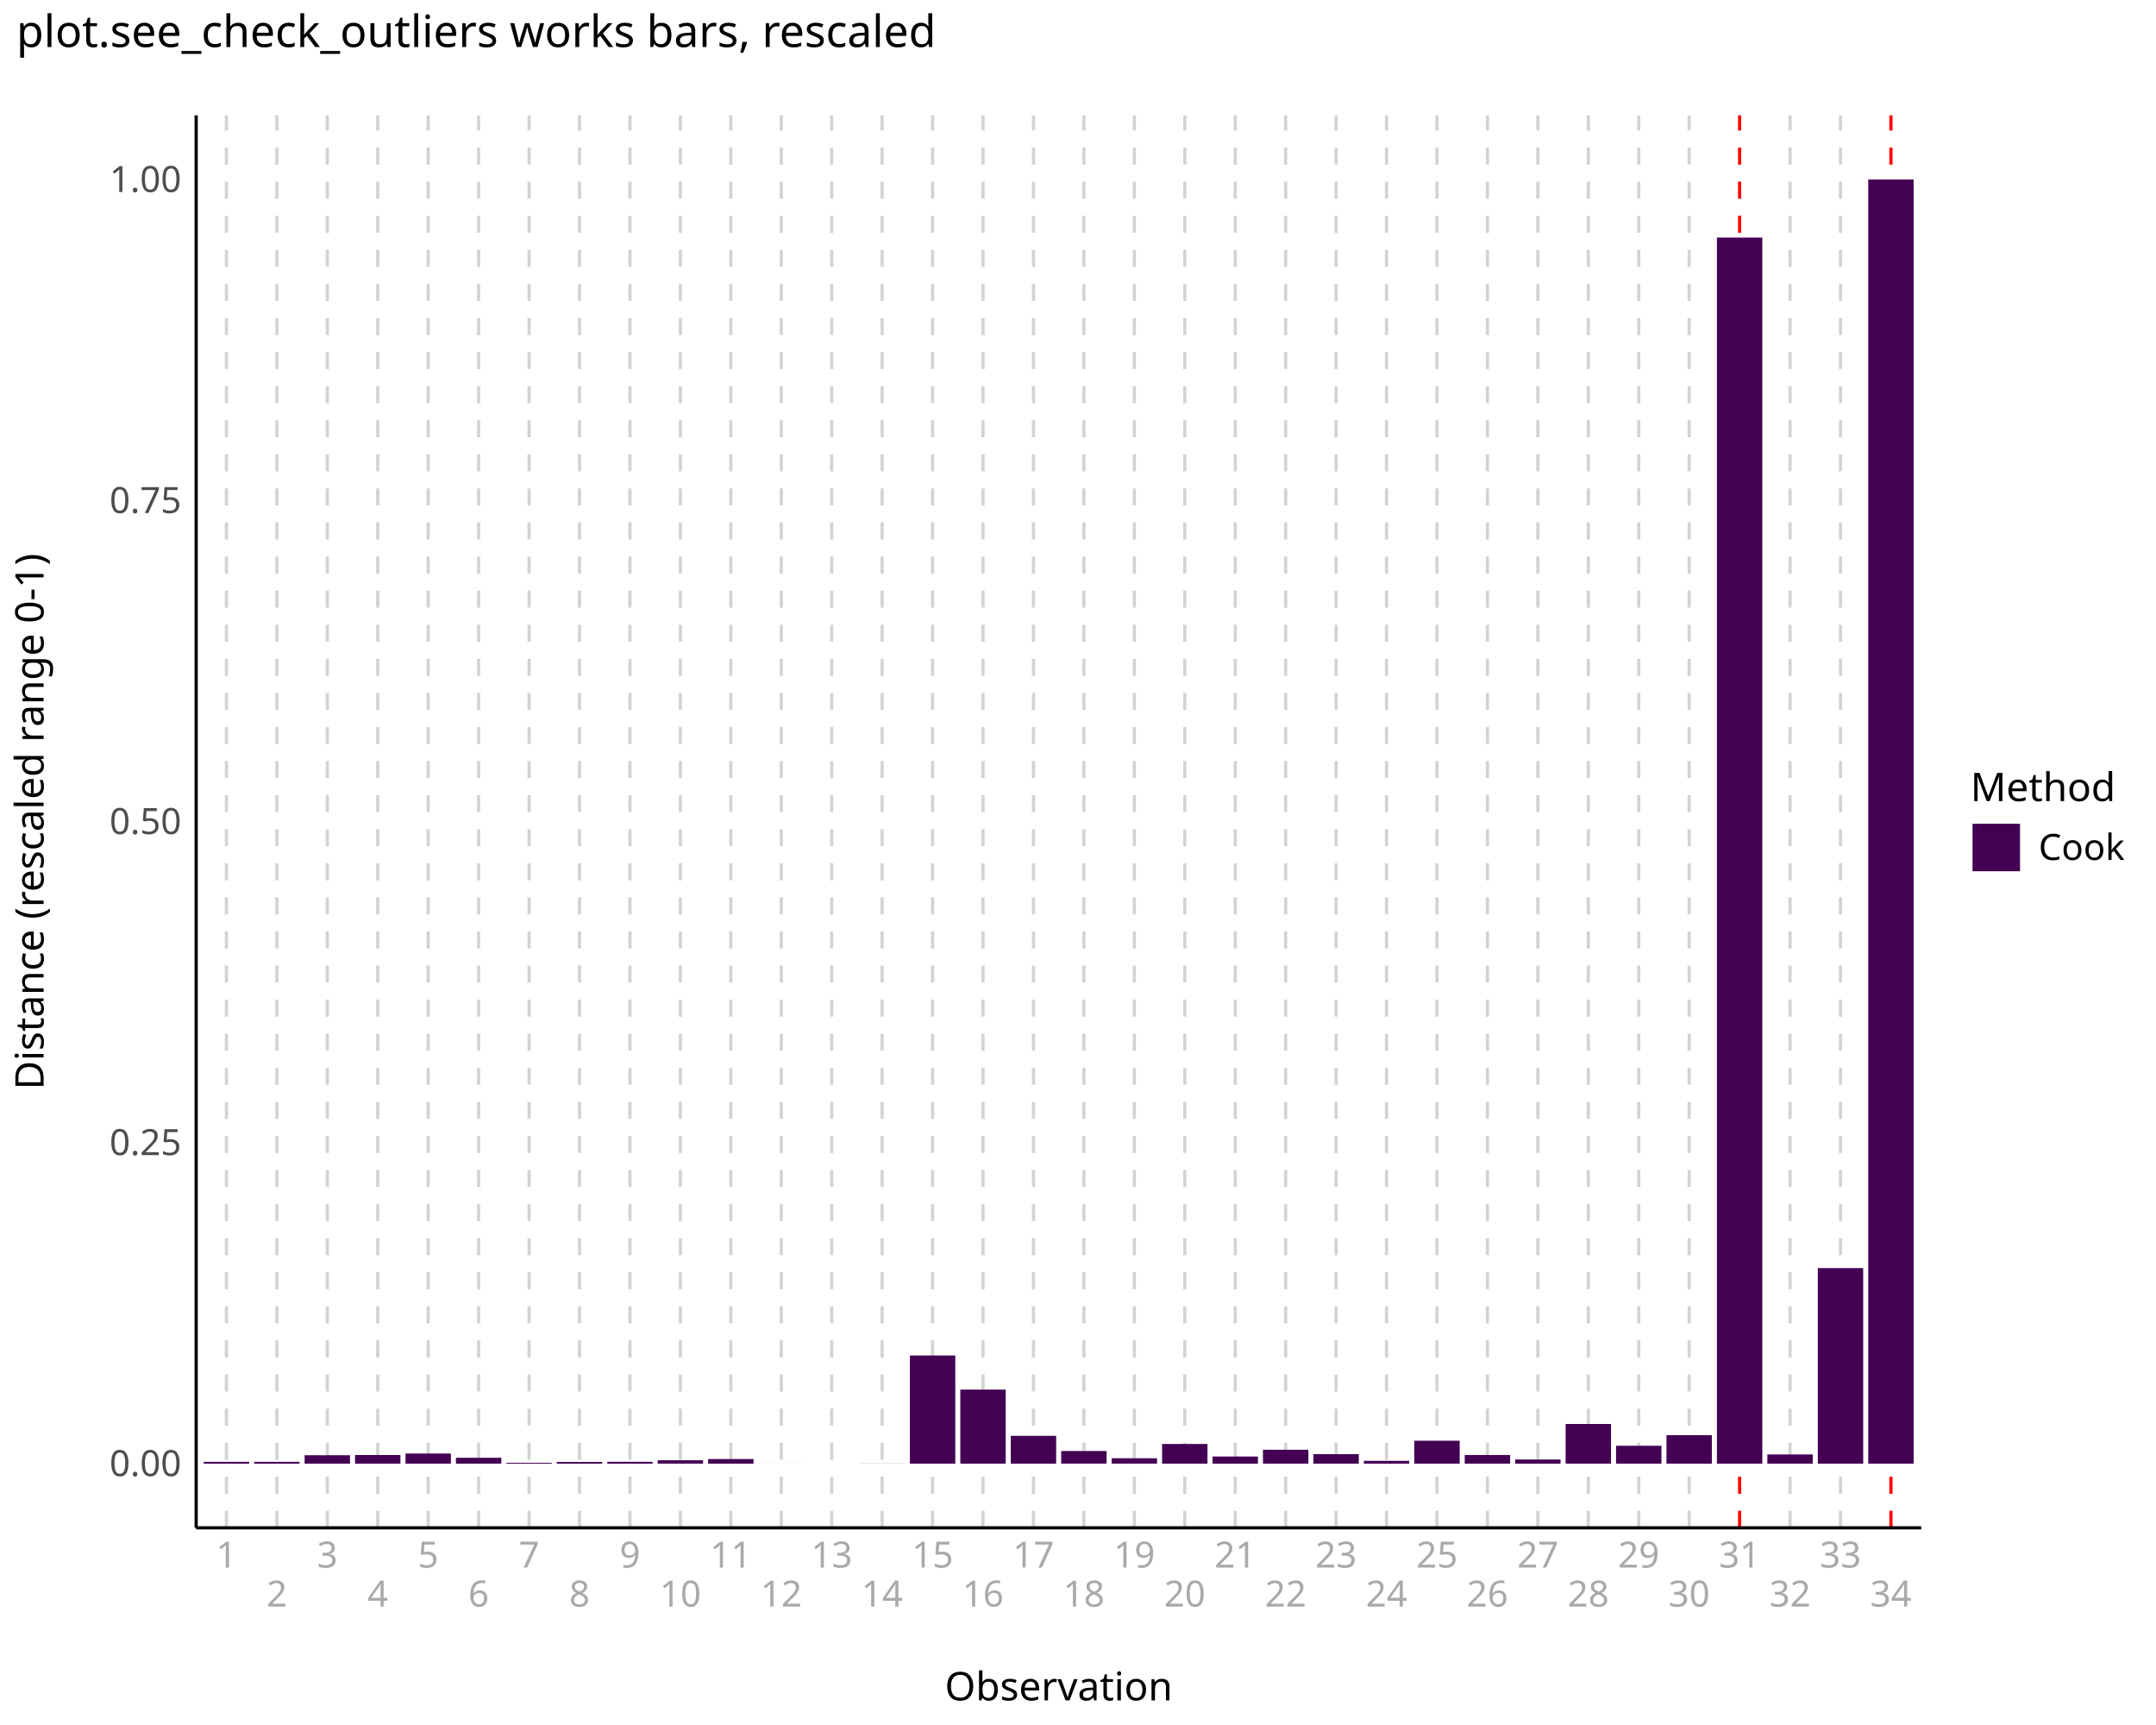
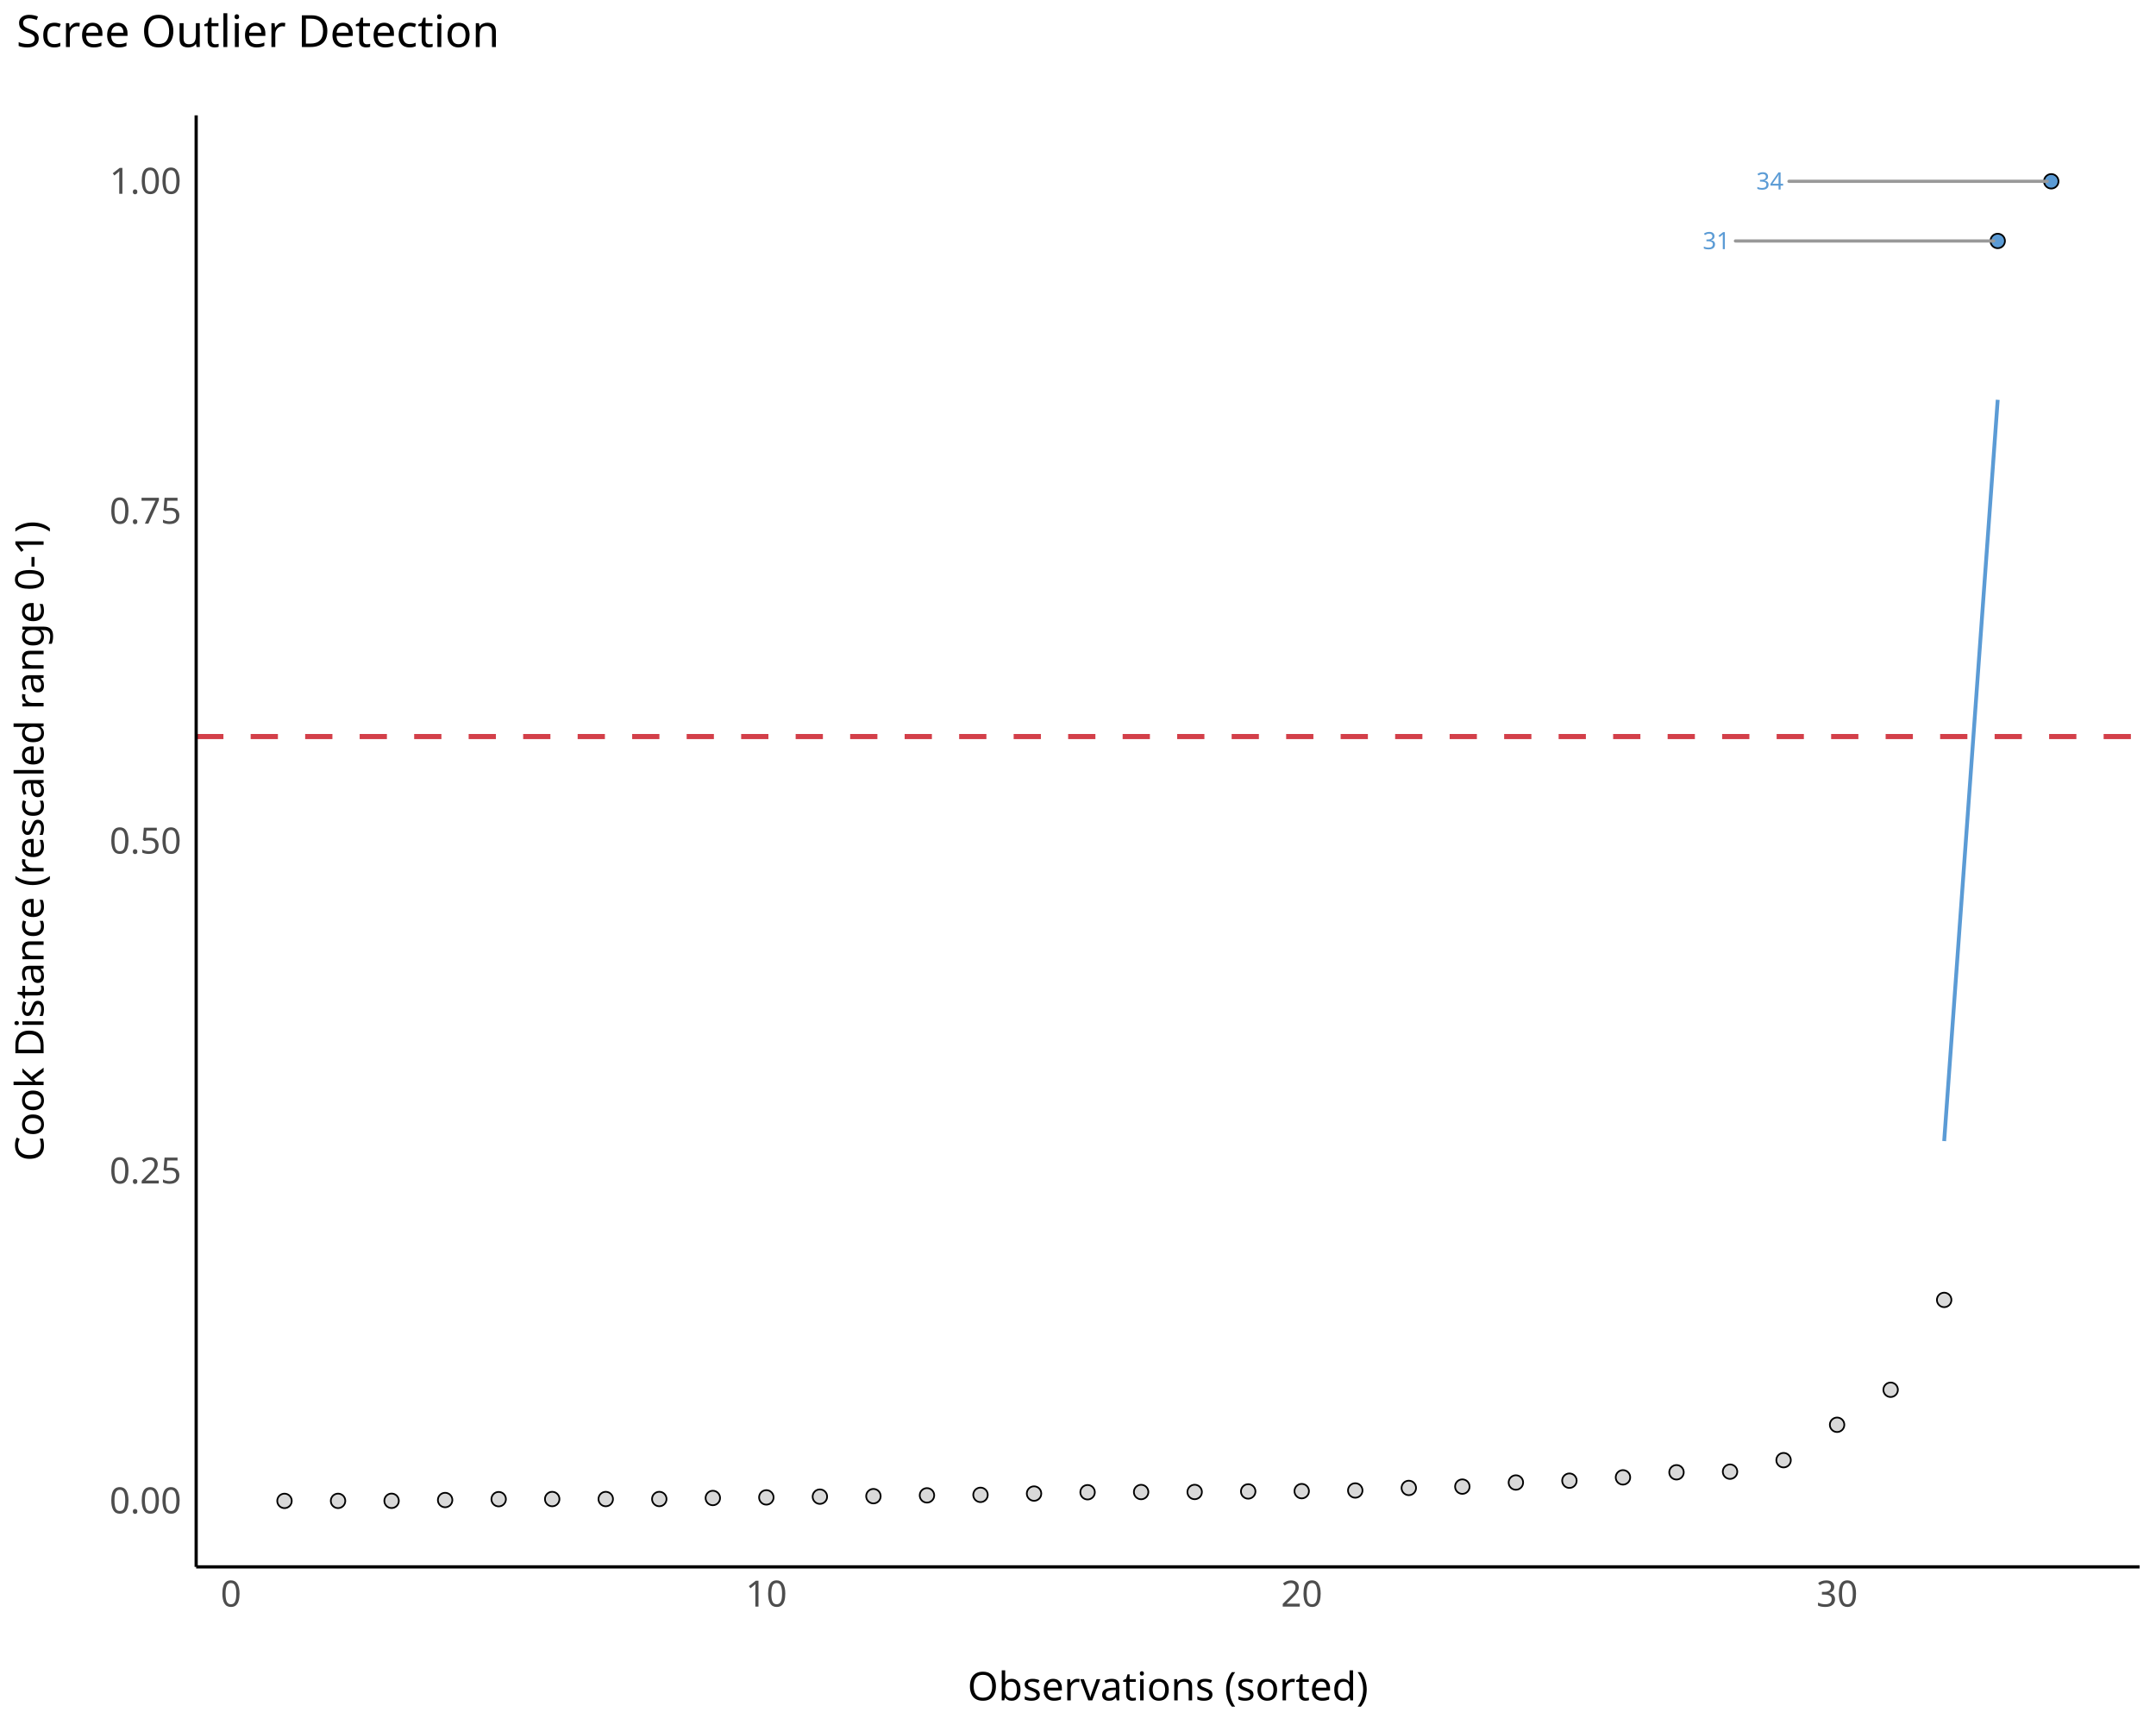
<svg xmlns="http://www.w3.org/2000/svg" class="svglite" data-engine-version="2.0" width="720.00pt" height="576.00pt" viewBox="0 0 720.00 576.00">
  <defs>
    <style type="text/css">
    .svglite line, .svglite polyline, .svglite polygon, .svglite path, .svglite rect, .svglite circle {
      fill: none;
      stroke: #000000;
      stroke-linecap: round;
      stroke-linejoin: round;
      stroke-miterlimit: 10.00;
    }
  </style>
  </defs>
  <rect width="100%" height="100%" style="stroke: none; fill: #FFFFFF;" />
  <defs>
    <clipPath id="cpMC4wMHw3MjAuMDB8MC4wMHw1NzYuMDA=">
      <rect x="0.00" y="0.00" width="720.00" height="576.00" />
    </clipPath>
  </defs>
  <g clip-path="url(#cpMC4wMHw3MjAuMDB8MC4wMHw1NzYuMDA=)">
    <rect x="0" y="0.00" width="720.00" height="576.00" style="stroke-width: 1.07; stroke: #FFFFFF; fill: #FFFFFF;" />
  </g>
  <defs>
-     <clipPath id="cpNjUuNTF8NjQxLjU5fDM4LjUxfDUxMC4xNw==">
-       <rect x="65.51" y="38.51" width="576.07" height="471.66" />
+     <clipPath id="cpNjUuNTF8NzE0LjUyfDM4LjUxfDUyMy4yMA==">
+       <rect x="65.51" y="38.51" width="649.01" height="484.69" />
    </clipPath>
  </defs>
-   <g clip-path="url(#cpNjUuNTF8NjQxLjU5fDM4LjUxfDUxMC4xNw==)">
-     <rect x="65.51" y="38.51" width="576.07" height="471.66" style="stroke-width: 1.07; stroke: none; fill: #FFFFFF;" />
-     <polyline points="75.62,510.17 75.62,38.51 " style="stroke-width: 1.07; stroke: #D3D3D3; stroke-dasharray: 5.69,5.69; stroke-linecap: butt;" />
-     <polyline points="92.46,510.17 92.46,38.51 " style="stroke-width: 1.07; stroke: #D3D3D3; stroke-dasharray: 5.69,5.69; stroke-linecap: butt;" />
-     <polyline points="109.31,510.17 109.31,38.51 " style="stroke-width: 1.07; stroke: #D3D3D3; stroke-dasharray: 5.69,5.69; stroke-linecap: butt;" />
-     <polyline points="126.15,510.17 126.15,38.51 " style="stroke-width: 1.07; stroke: #D3D3D3; stroke-dasharray: 5.69,5.69; stroke-linecap: butt;" />
-     <polyline points="143.00,510.17 143.00,38.51 " style="stroke-width: 1.07; stroke: #D3D3D3; stroke-dasharray: 5.69,5.69; stroke-linecap: butt;" />
-     <polyline points="159.84,510.17 159.84,38.51 " style="stroke-width: 1.07; stroke: #D3D3D3; stroke-dasharray: 5.69,5.69; stroke-linecap: butt;" />
-     <polyline points="176.69,510.17 176.69,38.51 " style="stroke-width: 1.07; stroke: #D3D3D3; stroke-dasharray: 5.69,5.69; stroke-linecap: butt;" />
-     <polyline points="193.53,510.17 193.53,38.51 " style="stroke-width: 1.07; stroke: #D3D3D3; stroke-dasharray: 5.69,5.69; stroke-linecap: butt;" />
-     <polyline points="210.37,510.17 210.37,38.51 " style="stroke-width: 1.07; stroke: #D3D3D3; stroke-dasharray: 5.69,5.69; stroke-linecap: butt;" />
-     <polyline points="227.22,510.17 227.22,38.51 " style="stroke-width: 1.07; stroke: #D3D3D3; stroke-dasharray: 5.69,5.69; stroke-linecap: butt;" />
-     <polyline points="244.06,510.17 244.06,38.51 " style="stroke-width: 1.07; stroke: #D3D3D3; stroke-dasharray: 5.69,5.69; stroke-linecap: butt;" />
-     <polyline points="260.91,510.17 260.91,38.51 " style="stroke-width: 1.07; stroke: #D3D3D3; stroke-dasharray: 5.69,5.69; stroke-linecap: butt;" />
-     <polyline points="277.75,510.17 277.75,38.51 " style="stroke-width: 1.07; stroke: #D3D3D3; stroke-dasharray: 5.69,5.69; stroke-linecap: butt;" />
-     <polyline points="294.60,510.17 294.60,38.51 " style="stroke-width: 1.07; stroke: #D3D3D3; stroke-dasharray: 5.69,5.69; stroke-linecap: butt;" />
-     <polyline points="311.44,510.17 311.44,38.51 " style="stroke-width: 1.07; stroke: #D3D3D3; stroke-dasharray: 5.69,5.69; stroke-linecap: butt;" />
-     <polyline points="328.28,510.17 328.28,38.51 " style="stroke-width: 1.07; stroke: #D3D3D3; stroke-dasharray: 5.69,5.69; stroke-linecap: butt;" />
-     <polyline points="345.13,510.17 345.13,38.51 " style="stroke-width: 1.07; stroke: #D3D3D3; stroke-dasharray: 5.69,5.69; stroke-linecap: butt;" />
-     <polyline points="361.97,510.17 361.97,38.51 " style="stroke-width: 1.07; stroke: #D3D3D3; stroke-dasharray: 5.69,5.69; stroke-linecap: butt;" />
-     <polyline points="378.82,510.17 378.82,38.51 " style="stroke-width: 1.07; stroke: #D3D3D3; stroke-dasharray: 5.69,5.69; stroke-linecap: butt;" />
-     <polyline points="395.66,510.17 395.66,38.51 " style="stroke-width: 1.07; stroke: #D3D3D3; stroke-dasharray: 5.69,5.69; stroke-linecap: butt;" />
-     <polyline points="412.51,510.17 412.51,38.51 " style="stroke-width: 1.07; stroke: #D3D3D3; stroke-dasharray: 5.69,5.69; stroke-linecap: butt;" />
-     <polyline points="429.35,510.17 429.35,38.51 " style="stroke-width: 1.07; stroke: #D3D3D3; stroke-dasharray: 5.69,5.69; stroke-linecap: butt;" />
-     <polyline points="446.19,510.17 446.19,38.51 " style="stroke-width: 1.07; stroke: #D3D3D3; stroke-dasharray: 5.69,5.69; stroke-linecap: butt;" />
-     <polyline points="463.04,510.17 463.04,38.51 " style="stroke-width: 1.07; stroke: #D3D3D3; stroke-dasharray: 5.69,5.69; stroke-linecap: butt;" />
-     <polyline points="479.88,510.17 479.88,38.51 " style="stroke-width: 1.07; stroke: #D3D3D3; stroke-dasharray: 5.69,5.69; stroke-linecap: butt;" />
-     <polyline points="496.73,510.17 496.73,38.51 " style="stroke-width: 1.07; stroke: #D3D3D3; stroke-dasharray: 5.69,5.69; stroke-linecap: butt;" />
-     <polyline points="513.57,510.17 513.57,38.51 " style="stroke-width: 1.07; stroke: #D3D3D3; stroke-dasharray: 5.69,5.69; stroke-linecap: butt;" />
-     <polyline points="530.42,510.17 530.42,38.51 " style="stroke-width: 1.07; stroke: #D3D3D3; stroke-dasharray: 5.69,5.69; stroke-linecap: butt;" />
-     <polyline points="547.26,510.17 547.26,38.51 " style="stroke-width: 1.07; stroke: #D3D3D3; stroke-dasharray: 5.69,5.69; stroke-linecap: butt;" />
-     <polyline points="564.10,510.17 564.10,38.51 " style="stroke-width: 1.07; stroke: #D3D3D3; stroke-dasharray: 5.69,5.69; stroke-linecap: butt;" />
-     <polyline points="580.95,510.17 580.95,38.51 " style="stroke-width: 1.07; stroke: #FF0000; stroke-dasharray: 5.69,5.69; stroke-linecap: butt;" />
-     <polyline points="597.79,510.17 597.79,38.51 " style="stroke-width: 1.07; stroke: #D3D3D3; stroke-dasharray: 5.69,5.69; stroke-linecap: butt;" />
-     <polyline points="614.64,510.17 614.64,38.51 " style="stroke-width: 1.07; stroke: #D3D3D3; stroke-dasharray: 5.69,5.69; stroke-linecap: butt;" />
-     <polyline points="631.48,510.17 631.48,38.51 " style="stroke-width: 1.07; stroke: #FF0000; stroke-dasharray: 5.69,5.69; stroke-linecap: butt;" />
-     <rect x="68.04" y="488.13" width="15.16" height="0.60" style="stroke-width: 1.07; stroke: none; stroke-linecap: butt; stroke-linejoin: miter; fill: #440154;" />
-     <rect x="84.88" y="488.13" width="15.16" height="0.60" style="stroke-width: 1.07; stroke: none; stroke-linecap: butt; stroke-linejoin: miter; fill: #440154;" />
-     <rect x="101.73" y="485.92" width="15.16" height="2.81" style="stroke-width: 1.07; stroke: none; stroke-linecap: butt; stroke-linejoin: miter; fill: #440154;" />
-     <rect x="118.57" y="485.85" width="15.16" height="2.88" style="stroke-width: 1.07; stroke: none; stroke-linecap: butt; stroke-linejoin: miter; fill: #440154;" />
-     <rect x="135.42" y="485.35" width="15.16" height="3.38" style="stroke-width: 1.07; stroke: none; stroke-linecap: butt; stroke-linejoin: miter; fill: #440154;" />
-     <rect x="152.26" y="486.77" width="15.16" height="1.96" style="stroke-width: 1.07; stroke: none; stroke-linecap: butt; stroke-linejoin: miter; fill: #440154;" />
-     <rect x="169.11" y="488.45" width="15.16" height="0.28" style="stroke-width: 1.07; stroke: none; stroke-linecap: butt; stroke-linejoin: miter; fill: #440154;" />
-     <rect x="185.95" y="488.16" width="15.16" height="0.57" style="stroke-width: 1.07; stroke: none; stroke-linecap: butt; stroke-linejoin: miter; fill: #440154;" />
-     <rect x="202.79" y="488.12" width="15.16" height="0.61" style="stroke-width: 1.07; stroke: none; stroke-linecap: butt; stroke-linejoin: miter; fill: #440154;" />
-     <rect x="219.64" y="487.59" width="15.16" height="1.13" style="stroke-width: 1.07; stroke: none; stroke-linecap: butt; stroke-linejoin: miter; fill: #440154;" />
-     <rect x="236.48" y="487.19" width="15.16" height="1.54" style="stroke-width: 1.07; stroke: none; stroke-linecap: butt; stroke-linejoin: miter; fill: #440154;" />
-     <rect x="253.33" y="488.72" width="15.16" height="0.009" style="stroke-width: 1.07; stroke: none; stroke-linecap: butt; stroke-linejoin: miter; fill: #440154;" />
-     <rect x="270.17" y="488.73" width="15.16" height="0.00" style="stroke-width: 1.07; stroke: none; stroke-linecap: butt; stroke-linejoin: miter; fill: #440154;" />
-     <rect x="287.02" y="488.70" width="15.16" height="0.028" style="stroke-width: 1.07; stroke: none; stroke-linecap: butt; stroke-linejoin: miter; fill: #440154;" />
-     <rect x="303.86" y="452.62" width="15.16" height="36.11" style="stroke-width: 1.07; stroke: none; stroke-linecap: butt; stroke-linejoin: miter; fill: #440154;" />
-     <rect x="320.70" y="464.00" width="15.16" height="24.73" style="stroke-width: 1.07; stroke: none; stroke-linecap: butt; stroke-linejoin: miter; fill: #440154;" />
-     <rect x="337.55" y="479.44" width="15.16" height="9.29" style="stroke-width: 1.07; stroke: none; stroke-linecap: butt; stroke-linejoin: miter; fill: #440154;" />
-     <rect x="354.39" y="484.51" width="15.16" height="4.21" style="stroke-width: 1.07; stroke: none; stroke-linecap: butt; stroke-linejoin: miter; fill: #440154;" />
-     <rect x="371.24" y="486.93" width="15.16" height="1.79" style="stroke-width: 1.07; stroke: none; stroke-linecap: butt; stroke-linejoin: miter; fill: #440154;" />
-     <rect x="388.08" y="482.16" width="15.16" height="6.57" style="stroke-width: 1.07; stroke: none; stroke-linecap: butt; stroke-linejoin: miter; fill: #440154;" />
-     <rect x="404.93" y="486.35" width="15.16" height="2.38" style="stroke-width: 1.07; stroke: none; stroke-linecap: butt; stroke-linejoin: miter; fill: #440154;" />
-     <rect x="421.77" y="484.09" width="15.16" height="4.64" style="stroke-width: 1.07; stroke: none; stroke-linecap: butt; stroke-linejoin: miter; fill: #440154;" />
-     <rect x="438.61" y="485.56" width="15.16" height="3.17" style="stroke-width: 1.07; stroke: none; stroke-linecap: butt; stroke-linejoin: miter; fill: #440154;" />
-     <rect x="455.46" y="487.79" width="15.16" height="0.94" style="stroke-width: 1.07; stroke: none; stroke-linecap: butt; stroke-linejoin: miter; fill: #440154;" />
-     <rect x="472.30" y="481.08" width="15.16" height="7.65" style="stroke-width: 1.07; stroke: none; stroke-linecap: butt; stroke-linejoin: miter; fill: #440154;" />
-     <rect x="489.15" y="485.84" width="15.16" height="2.89" style="stroke-width: 1.07; stroke: none; stroke-linecap: butt; stroke-linejoin: miter; fill: #440154;" />
-     <rect x="505.99" y="487.35" width="15.16" height="1.38" style="stroke-width: 1.07; stroke: none; stroke-linecap: butt; stroke-linejoin: miter; fill: #440154;" />
-     <rect x="522.84" y="475.49" width="15.16" height="13.24" style="stroke-width: 1.07; stroke: none; stroke-linecap: butt; stroke-linejoin: miter; fill: #440154;" />
-     <rect x="539.68" y="482.76" width="15.16" height="5.97" style="stroke-width: 1.07; stroke: none; stroke-linecap: butt; stroke-linejoin: miter; fill: #440154;" />
-     <rect x="556.52" y="479.23" width="15.16" height="9.50" style="stroke-width: 1.07; stroke: none; stroke-linecap: butt; stroke-linejoin: miter; fill: #440154;" />
-     <rect x="573.37" y="79.33" width="15.16" height="409.40" style="stroke-width: 1.07; stroke: none; stroke-linecap: butt; stroke-linejoin: miter; fill: #440154;" />
-     <rect x="590.21" y="485.66" width="15.16" height="3.07" style="stroke-width: 1.07; stroke: none; stroke-linecap: butt; stroke-linejoin: miter; fill: #440154;" />
-     <rect x="607.06" y="423.43" width="15.16" height="65.30" style="stroke-width: 1.07; stroke: none; stroke-linecap: butt; stroke-linejoin: miter; fill: #440154;" />
-     <rect x="623.90" y="59.95" width="15.16" height="428.78" style="stroke-width: 1.07; stroke: none; stroke-linecap: butt; stroke-linejoin: miter; fill: #440154;" />
+   <g clip-path="url(#cpNjUuNTF8NzE0LjUyfDM4LjUxfDUyMy4yMA==)">
+     <rect x="65.51" y="38.51" width="649.01" height="484.69" style="stroke-width: 1.07; stroke: none; fill: #FFFFFF;" />
+     <circle cx="95.01" cy="501.17" r="2.42" style="stroke-width: 0.57; fill: #D9D9D9;" />
+     <circle cx="112.89" cy="501.16" r="2.42" style="stroke-width: 0.57; fill: #D9D9D9;" />
+     <circle cx="130.77" cy="501.14" r="2.42" style="stroke-width: 0.57; fill: #D9D9D9;" />
+     <circle cx="148.65" cy="500.88" r="2.42" style="stroke-width: 0.57; fill: #D9D9D9;" />
+     <circle cx="166.53" cy="500.59" r="2.42" style="stroke-width: 0.57; fill: #D9D9D9;" />
+     <circle cx="184.41" cy="500.55" r="2.42" style="stroke-width: 0.57; fill: #D9D9D9;" />
+     <circle cx="202.29" cy="500.55" r="2.42" style="stroke-width: 0.57; fill: #D9D9D9;" />
+     <circle cx="220.17" cy="500.54" r="2.42" style="stroke-width: 0.57; fill: #D9D9D9;" />
+     <circle cx="238.05" cy="500.20" r="2.42" style="stroke-width: 0.57; fill: #D9D9D9;" />
+     <circle cx="255.92" cy="500.00" r="2.42" style="stroke-width: 0.57; fill: #D9D9D9;" />
+     <circle cx="273.80" cy="499.75" r="2.42" style="stroke-width: 0.57; fill: #D9D9D9;" />
+     <circle cx="291.68" cy="499.59" r="2.42" style="stroke-width: 0.57; fill: #D9D9D9;" />
+     <circle cx="309.56" cy="499.32" r="2.42" style="stroke-width: 0.57; fill: #D9D9D9;" />
+     <circle cx="327.44" cy="499.15" r="2.42" style="stroke-width: 0.57; fill: #D9D9D9;" />
+     <circle cx="345.32" cy="498.72" r="2.42" style="stroke-width: 0.57; fill: #D9D9D9;" />
+     <circle cx="363.20" cy="498.28" r="2.42" style="stroke-width: 0.57; fill: #D9D9D9;" />
+     <circle cx="381.08" cy="498.21" r="2.42" style="stroke-width: 0.57; fill: #D9D9D9;" />
+     <circle cx="398.96" cy="498.19" r="2.42" style="stroke-width: 0.57; fill: #D9D9D9;" />
+     <circle cx="416.84" cy="498.01" r="2.42" style="stroke-width: 0.57; fill: #D9D9D9;" />
+     <circle cx="434.71" cy="497.91" r="2.42" style="stroke-width: 0.57; fill: #D9D9D9;" />
+     <circle cx="452.59" cy="497.69" r="2.42" style="stroke-width: 0.57; fill: #D9D9D9;" />
+     <circle cx="470.47" cy="496.84" r="2.42" style="stroke-width: 0.57; fill: #D9D9D9;" />
+     <circle cx="488.35" cy="496.40" r="2.42" style="stroke-width: 0.57; fill: #D9D9D9;" />
+     <circle cx="506.23" cy="495.03" r="2.42" style="stroke-width: 0.57; fill: #D9D9D9;" />
+     <circle cx="524.11" cy="494.42" r="2.42" style="stroke-width: 0.57; fill: #D9D9D9;" />
+     <circle cx="541.99" cy="493.31" r="2.42" style="stroke-width: 0.57; fill: #D9D9D9;" />
+     <circle cx="559.87" cy="491.62" r="2.42" style="stroke-width: 0.57; fill: #D9D9D9;" />
+     <circle cx="577.75" cy="491.41" r="2.42" style="stroke-width: 0.57; fill: #D9D9D9;" />
+     <circle cx="595.63" cy="487.57" r="2.42" style="stroke-width: 0.57; fill: #D9D9D9;" />
+     <circle cx="613.50" cy="475.75" r="2.42" style="stroke-width: 0.57; fill: #D9D9D9;" />
+     <circle cx="631.38" cy="464.06" r="2.42" style="stroke-width: 0.57; fill: #D9D9D9;" />
+     <circle cx="649.26" cy="434.06" r="2.42" style="stroke-width: 0.57; fill: #D9D9D9;" />
+     <circle cx="667.14" cy="80.46" r="2.42" style="stroke-width: 0.57; fill: #5B9BD5;" />
+     <circle cx="685.02" cy="60.54" r="2.42" style="stroke-width: 0.57; fill: #5B9BD5;" />
+     <line x1="65.51" y1="245.95" x2="714.52" y2="245.95" style="stroke-width: 1.71; stroke: #D33F49; stroke-dasharray: 9.10,9.10; stroke-linecap: butt;" />
+     <line x1="649.26" y1="381.02" x2="667.14" y2="133.50" style="stroke-width: 1.28; stroke: #5B9BD5; stroke-linecap: butt;" />
+     <line x1="579.55" y1="80.46" x2="665.80" y2="80.46" style="stroke-width: 1.07; stroke: #999999;" />
+     <line x1="597.43" y1="60.54" x2="683.68" y2="60.54" style="stroke-width: 1.07; stroke: #999999;" />
+     <text x="577.75" y="83.20" text-anchor="end" style="font-size: 7.97px; fill: #5B9BD5; font-family: sans;" textLength="8.86px" lengthAdjust="spacingAndGlyphs">31</text>
+     <text x="595.63" y="63.28" text-anchor="end" style="font-size: 7.97px; fill: #5B9BD5; font-family: sans;" textLength="8.86px" lengthAdjust="spacingAndGlyphs">34</text>
  </g>
  <g clip-path="url(#cpMC4wMHw3MjAuMDB8MC4wMHw1NzYuMDA=)">
-     <polyline points="65.51,510.17 65.51,38.51 " style="stroke-width: 1.07; stroke-linecap: butt;" />
-     <text x="60.58" y="492.89" text-anchor="end" style="font-size: 12.10px; fill: #4D4D4D; font-family: sans;" textLength="23.55px" lengthAdjust="spacingAndGlyphs">0.00</text>
-     <text x="60.58" y="385.70" text-anchor="end" style="font-size: 12.10px; fill: #4D4D4D; font-family: sans;" textLength="23.55px" lengthAdjust="spacingAndGlyphs">0.25</text>
-     <text x="60.58" y="278.50" text-anchor="end" style="font-size: 12.10px; fill: #4D4D4D; font-family: sans;" textLength="23.55px" lengthAdjust="spacingAndGlyphs">0.50</text>
-     <text x="60.58" y="171.31" text-anchor="end" style="font-size: 12.10px; fill: #4D4D4D; font-family: sans;" textLength="23.55px" lengthAdjust="spacingAndGlyphs">0.75</text>
-     <text x="60.58" y="64.11" text-anchor="end" style="font-size: 12.10px; fill: #4D4D4D; font-family: sans;" textLength="23.55px" lengthAdjust="spacingAndGlyphs">1.00</text>
-     <polyline points="65.51,510.17 641.59,510.17 " style="stroke-width: 1.07; stroke-linecap: butt;" />
-     <text x="75.62" y="523.43" text-anchor="middle" style="font-size: 12.10px; fill: #A9A9A9; font-family: sans;" textLength="6.73px" lengthAdjust="spacingAndGlyphs">1</text>
-     <text x="109.31" y="523.43" text-anchor="middle" style="font-size: 12.10px; fill: #A9A9A9; font-family: sans;" textLength="6.73px" lengthAdjust="spacingAndGlyphs">3</text>
-     <text x="143.00" y="523.43" text-anchor="middle" style="font-size: 12.10px; fill: #A9A9A9; font-family: sans;" textLength="6.73px" lengthAdjust="spacingAndGlyphs">5</text>
-     <text x="176.69" y="523.43" text-anchor="middle" style="font-size: 12.10px; fill: #A9A9A9; font-family: sans;" textLength="6.73px" lengthAdjust="spacingAndGlyphs">7</text>
-     <text x="210.37" y="523.43" text-anchor="middle" style="font-size: 12.10px; fill: #A9A9A9; font-family: sans;" textLength="6.73px" lengthAdjust="spacingAndGlyphs">9</text>
-     <text x="244.06" y="523.43" text-anchor="middle" style="font-size: 12.10px; fill: #A9A9A9; font-family: sans;" textLength="13.46px" lengthAdjust="spacingAndGlyphs">11</text>
-     <text x="277.75" y="523.43" text-anchor="middle" style="font-size: 12.10px; fill: #A9A9A9; font-family: sans;" textLength="13.46px" lengthAdjust="spacingAndGlyphs">13</text>
-     <text x="311.44" y="523.43" text-anchor="middle" style="font-size: 12.10px; fill: #A9A9A9; font-family: sans;" textLength="13.46px" lengthAdjust="spacingAndGlyphs">15</text>
-     <text x="345.13" y="523.43" text-anchor="middle" style="font-size: 12.10px; fill: #A9A9A9; font-family: sans;" textLength="13.46px" lengthAdjust="spacingAndGlyphs">17</text>
-     <text x="378.82" y="523.43" text-anchor="middle" style="font-size: 12.10px; fill: #A9A9A9; font-family: sans;" textLength="13.46px" lengthAdjust="spacingAndGlyphs">19</text>
-     <text x="412.51" y="523.43" text-anchor="middle" style="font-size: 12.10px; fill: #A9A9A9; font-family: sans;" textLength="13.46px" lengthAdjust="spacingAndGlyphs">21</text>
-     <text x="446.19" y="523.43" text-anchor="middle" style="font-size: 12.10px; fill: #A9A9A9; font-family: sans;" textLength="13.46px" lengthAdjust="spacingAndGlyphs">23</text>
-     <text x="479.88" y="523.43" text-anchor="middle" style="font-size: 12.10px; fill: #A9A9A9; font-family: sans;" textLength="13.46px" lengthAdjust="spacingAndGlyphs">25</text>
-     <text x="513.57" y="523.43" text-anchor="middle" style="font-size: 12.10px; fill: #A9A9A9; font-family: sans;" textLength="13.46px" lengthAdjust="spacingAndGlyphs">27</text>
-     <text x="547.26" y="523.43" text-anchor="middle" style="font-size: 12.10px; fill: #A9A9A9; font-family: sans;" textLength="13.46px" lengthAdjust="spacingAndGlyphs">29</text>
-     <text x="580.95" y="523.43" text-anchor="middle" style="font-size: 12.10px; fill: #A9A9A9; font-family: sans;" textLength="13.46px" lengthAdjust="spacingAndGlyphs">31</text>
-     <text x="614.64" y="523.43" text-anchor="middle" style="font-size: 12.10px; fill: #A9A9A9; font-family: sans;" textLength="13.46px" lengthAdjust="spacingAndGlyphs">33</text>
-     <text x="92.46" y="536.46" text-anchor="middle" style="font-size: 12.10px; fill: #A9A9A9; font-family: sans;" textLength="6.73px" lengthAdjust="spacingAndGlyphs">2</text>
-     <text x="126.15" y="536.46" text-anchor="middle" style="font-size: 12.10px; fill: #A9A9A9; font-family: sans;" textLength="6.73px" lengthAdjust="spacingAndGlyphs">4</text>
-     <text x="159.84" y="536.46" text-anchor="middle" style="font-size: 12.10px; fill: #A9A9A9; font-family: sans;" textLength="6.73px" lengthAdjust="spacingAndGlyphs">6</text>
-     <text x="193.53" y="536.46" text-anchor="middle" style="font-size: 12.10px; fill: #A9A9A9; font-family: sans;" textLength="6.73px" lengthAdjust="spacingAndGlyphs">8</text>
-     <text x="227.22" y="536.46" text-anchor="middle" style="font-size: 12.10px; fill: #A9A9A9; font-family: sans;" textLength="13.46px" lengthAdjust="spacingAndGlyphs">10</text>
-     <text x="260.91" y="536.46" text-anchor="middle" style="font-size: 12.10px; fill: #A9A9A9; font-family: sans;" textLength="13.46px" lengthAdjust="spacingAndGlyphs">12</text>
-     <text x="294.60" y="536.46" text-anchor="middle" style="font-size: 12.10px; fill: #A9A9A9; font-family: sans;" textLength="13.46px" lengthAdjust="spacingAndGlyphs">14</text>
-     <text x="328.28" y="536.46" text-anchor="middle" style="font-size: 12.10px; fill: #A9A9A9; font-family: sans;" textLength="13.46px" lengthAdjust="spacingAndGlyphs">16</text>
-     <text x="361.97" y="536.46" text-anchor="middle" style="font-size: 12.10px; fill: #A9A9A9; font-family: sans;" textLength="13.46px" lengthAdjust="spacingAndGlyphs">18</text>
-     <text x="395.66" y="536.46" text-anchor="middle" style="font-size: 12.10px; fill: #A9A9A9; font-family: sans;" textLength="13.46px" lengthAdjust="spacingAndGlyphs">20</text>
-     <text x="429.35" y="536.46" text-anchor="middle" style="font-size: 12.10px; fill: #A9A9A9; font-family: sans;" textLength="13.46px" lengthAdjust="spacingAndGlyphs">22</text>
-     <text x="463.04" y="536.46" text-anchor="middle" style="font-size: 12.10px; fill: #A9A9A9; font-family: sans;" textLength="13.46px" lengthAdjust="spacingAndGlyphs">24</text>
-     <text x="496.73" y="536.46" text-anchor="middle" style="font-size: 12.10px; fill: #A9A9A9; font-family: sans;" textLength="13.46px" lengthAdjust="spacingAndGlyphs">26</text>
-     <text x="530.42" y="536.46" text-anchor="middle" style="font-size: 12.10px; fill: #A9A9A9; font-family: sans;" textLength="13.46px" lengthAdjust="spacingAndGlyphs">28</text>
-     <text x="564.10" y="536.46" text-anchor="middle" style="font-size: 12.10px; fill: #A9A9A9; font-family: sans;" textLength="13.46px" lengthAdjust="spacingAndGlyphs">30</text>
-     <text x="597.79" y="536.46" text-anchor="middle" style="font-size: 12.10px; fill: #A9A9A9; font-family: sans;" textLength="13.46px" lengthAdjust="spacingAndGlyphs">32</text>
-     <text x="631.48" y="536.46" text-anchor="middle" style="font-size: 12.10px; fill: #A9A9A9; font-family: sans;" textLength="13.46px" lengthAdjust="spacingAndGlyphs">34</text>
-     <text x="353.55" y="567.78" text-anchor="middle" style="font-size: 13.20px; font-family: sans;" textLength="71.18px" lengthAdjust="spacingAndGlyphs">Observation</text>
-     <text transform="translate(14.56,274.34) rotate(-90)" text-anchor="middle" style="font-size: 13.20px; font-family: sans;" textLength="173.91px" lengthAdjust="spacingAndGlyphs">Distance (rescaled range 0-1)</text>
-     <rect x="652.55" y="251.57" width="61.97" height="45.54" style="stroke-width: 1.07; stroke: none; fill: #FFFFFF;" />
-     <text x="658.03" y="267.50" style="font-size: 13.20px; font-family: sans;" textLength="44.04px" lengthAdjust="spacingAndGlyphs">Method</text>
-     <rect x="658.73" y="275.06" width="15.86" height="15.86" style="stroke-width: 1.07; stroke: none; stroke-linecap: butt; stroke-linejoin: miter; fill: #440154;" />
-     <text x="680.79" y="287.15" style="font-size: 12.10px; font-family: sans;" textLength="28.26px" lengthAdjust="spacingAndGlyphs">Cook</text>
-     <text x="5.48" y="15.70" style="font-size: 14.85px; font-family: sans;" textLength="295.55px" lengthAdjust="spacingAndGlyphs">plot.see_check_outliers works bars, rescaled</text>
+     <polyline points="65.51,523.20 65.51,38.51 " style="stroke-width: 1.07; stroke-linecap: butt;" />
+     <text x="60.58" y="505.33" text-anchor="end" style="font-size: 12.10px; fill: #4D4D4D; font-family: sans;" textLength="23.55px" lengthAdjust="spacingAndGlyphs">0.00</text>
+     <text x="60.58" y="395.17" text-anchor="end" style="font-size: 12.10px; fill: #4D4D4D; font-family: sans;" textLength="23.55px" lengthAdjust="spacingAndGlyphs">0.25</text>
+     <text x="60.58" y="285.02" text-anchor="end" style="font-size: 12.10px; fill: #4D4D4D; font-family: sans;" textLength="23.55px" lengthAdjust="spacingAndGlyphs">0.50</text>
+     <text x="60.58" y="174.86" text-anchor="end" style="font-size: 12.10px; fill: #4D4D4D; font-family: sans;" textLength="23.55px" lengthAdjust="spacingAndGlyphs">0.75</text>
+     <text x="60.58" y="64.70" text-anchor="end" style="font-size: 12.10px; fill: #4D4D4D; font-family: sans;" textLength="23.55px" lengthAdjust="spacingAndGlyphs">1.00</text>
+     <polyline points="65.51,523.20 714.52,523.20 " style="stroke-width: 1.07; stroke-linecap: butt;" />
+     <text x="77.13" y="536.46" text-anchor="middle" style="font-size: 12.10px; fill: #4D4D4D; font-family: sans;" textLength="6.73px" lengthAdjust="spacingAndGlyphs">0</text>
+     <text x="255.92" y="536.46" text-anchor="middle" style="font-size: 12.10px; fill: #4D4D4D; font-family: sans;" textLength="13.46px" lengthAdjust="spacingAndGlyphs">10</text>
+     <text x="434.71" y="536.46" text-anchor="middle" style="font-size: 12.10px; fill: #4D4D4D; font-family: sans;" textLength="13.46px" lengthAdjust="spacingAndGlyphs">20</text>
+     <text x="613.50" y="536.46" text-anchor="middle" style="font-size: 12.10px; fill: #4D4D4D; font-family: sans;" textLength="13.46px" lengthAdjust="spacingAndGlyphs">30</text>
+     <text x="390.02" y="567.78" text-anchor="middle" style="font-size: 13.20px; font-family: sans;" textLength="126.94px" lengthAdjust="spacingAndGlyphs">Observations (sorted)</text>
+     <text transform="translate(14.56,280.85) rotate(-90)" text-anchor="middle" style="font-size: 13.20px; font-family: sans;" textLength="208.40px" lengthAdjust="spacingAndGlyphs">Cook Distance (rescaled range 0-1)</text>
+     <text x="5.48" y="15.70" style="font-size: 14.85px; font-family: sans;" textLength="153.54px" lengthAdjust="spacingAndGlyphs">Scree Outlier Detection</text>
  </g>
</svg>
